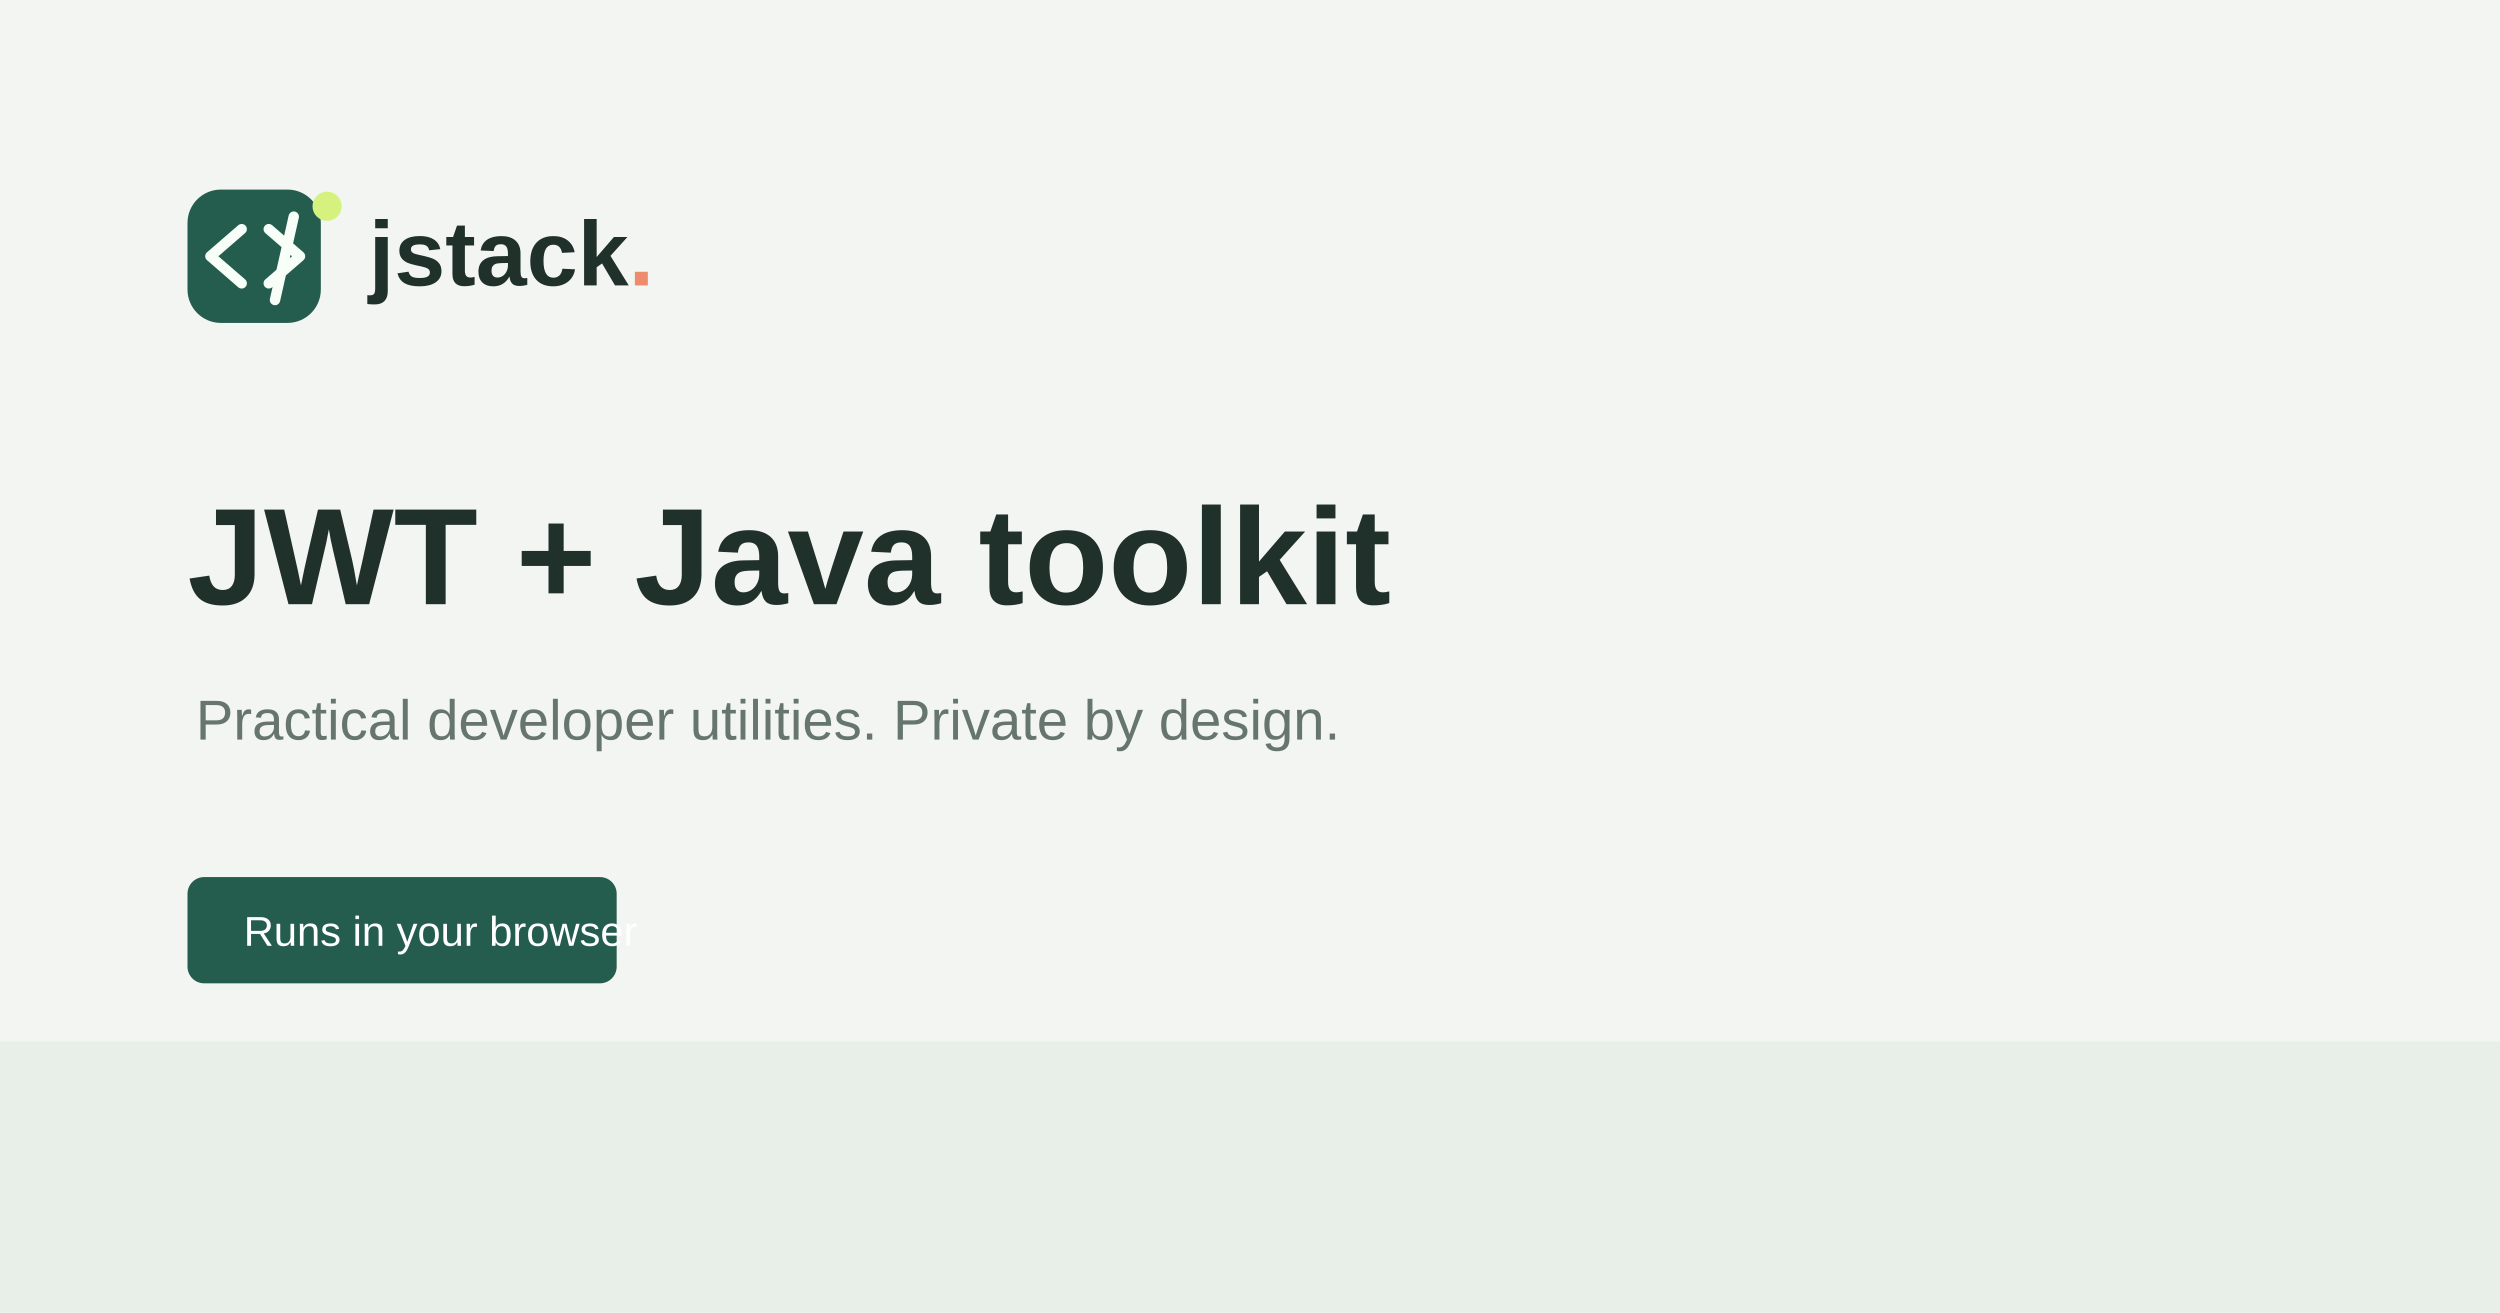
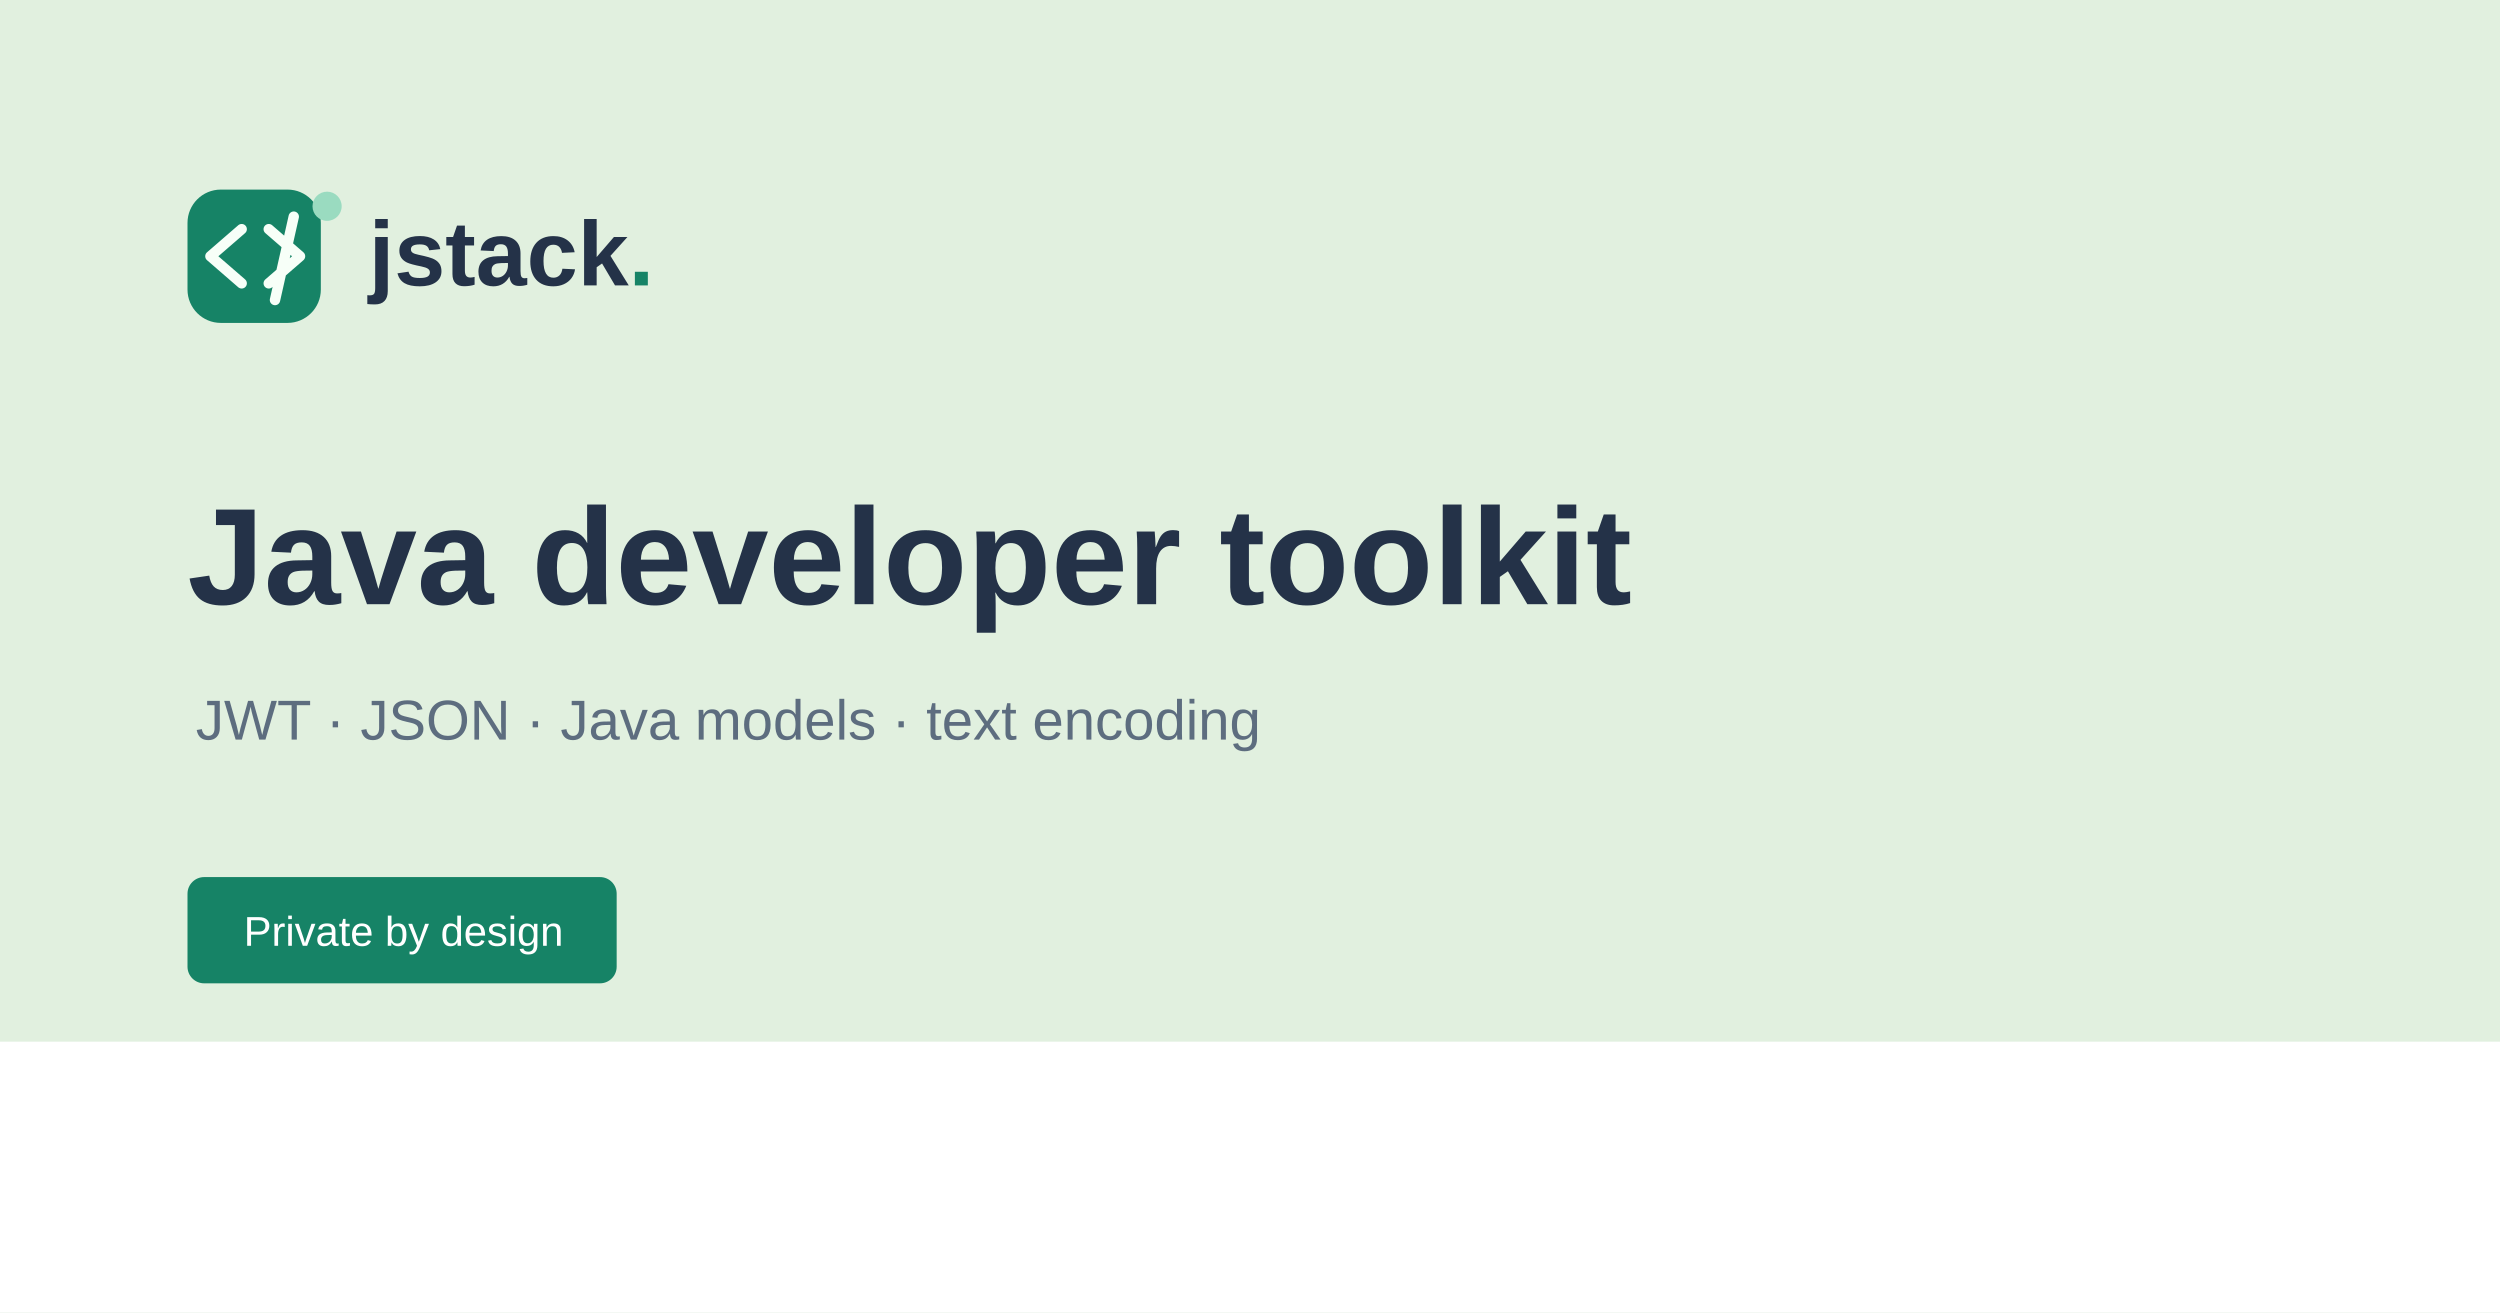
<svg xmlns="http://www.w3.org/2000/svg" viewBox="0 0 1200 630">
-   <rect width="1200" height="630" fill="#f3f5f2" />
-   <path d="M0 500h1200v130H0z" fill="#e8efe9" />
-   <rect x="90" y="91" width="64" height="64" rx="16" fill="#245c4e" />
+   <rect width="1200" height="630" fill="#e1f0df" />
+   <path d="M0 500h1200v130H0z" fill="#ffffff" />
+   <rect x="90" y="91" width="64" height="64" rx="16" fill="#168366" />
  <path d="m116 110-15 13 15 13m13-26 15 13-15 13m12-32-9 40" fill="none" stroke="#f7fff8" stroke-linecap="round" stroke-linejoin="round" stroke-width="5" />
-   <circle cx="157" cy="99" r="7" fill="#d5f17e" />
-   <text x="177" y="137" fill="#20302b" font-family="Arial,sans-serif" font-size="44" font-weight="700">jstack<tspan fill="#ed8b6c">.</tspan>
+   <circle cx="157" cy="99" r="7" fill="#9adbc0" />
+   <text x="177" y="137" fill="#243248" font-family="Arial,sans-serif" font-size="44" font-weight="700">jstack<tspan fill="#168366">.</tspan>
  </text>
-   <text x="90" y="290" fill="#20302b" font-family="Arial,sans-serif" font-size="66" font-weight="700">JWT + Java toolkit</text>
-   <text x="94" y="355" fill="#66766d" font-family="Arial,sans-serif" font-size="27">Practical developer utilities. Private by design.</text>
-   <rect x="90" y="421" width="206" height="51" rx="8" fill="#245c4e" />
-   <text x="117" y="454" fill="#fff" font-family="Arial,sans-serif" font-size="20">Runs in your browser</text>
+   <text x="90" y="290" fill="#243248" font-family="Arial,sans-serif" font-size="66" font-weight="700">Java developer toolkit</text>
+   <text x="94" y="355" fill="#5d6d7f" font-family="Arial,sans-serif" font-size="27">JWT · JSON · Java models · text encoding</text>
+   <rect x="90" y="421" width="206" height="51" rx="8" fill="#168366" />
+   <text x="117" y="454" fill="#fff" font-family="Arial,sans-serif" font-size="20">Private by design</text>
</svg>
